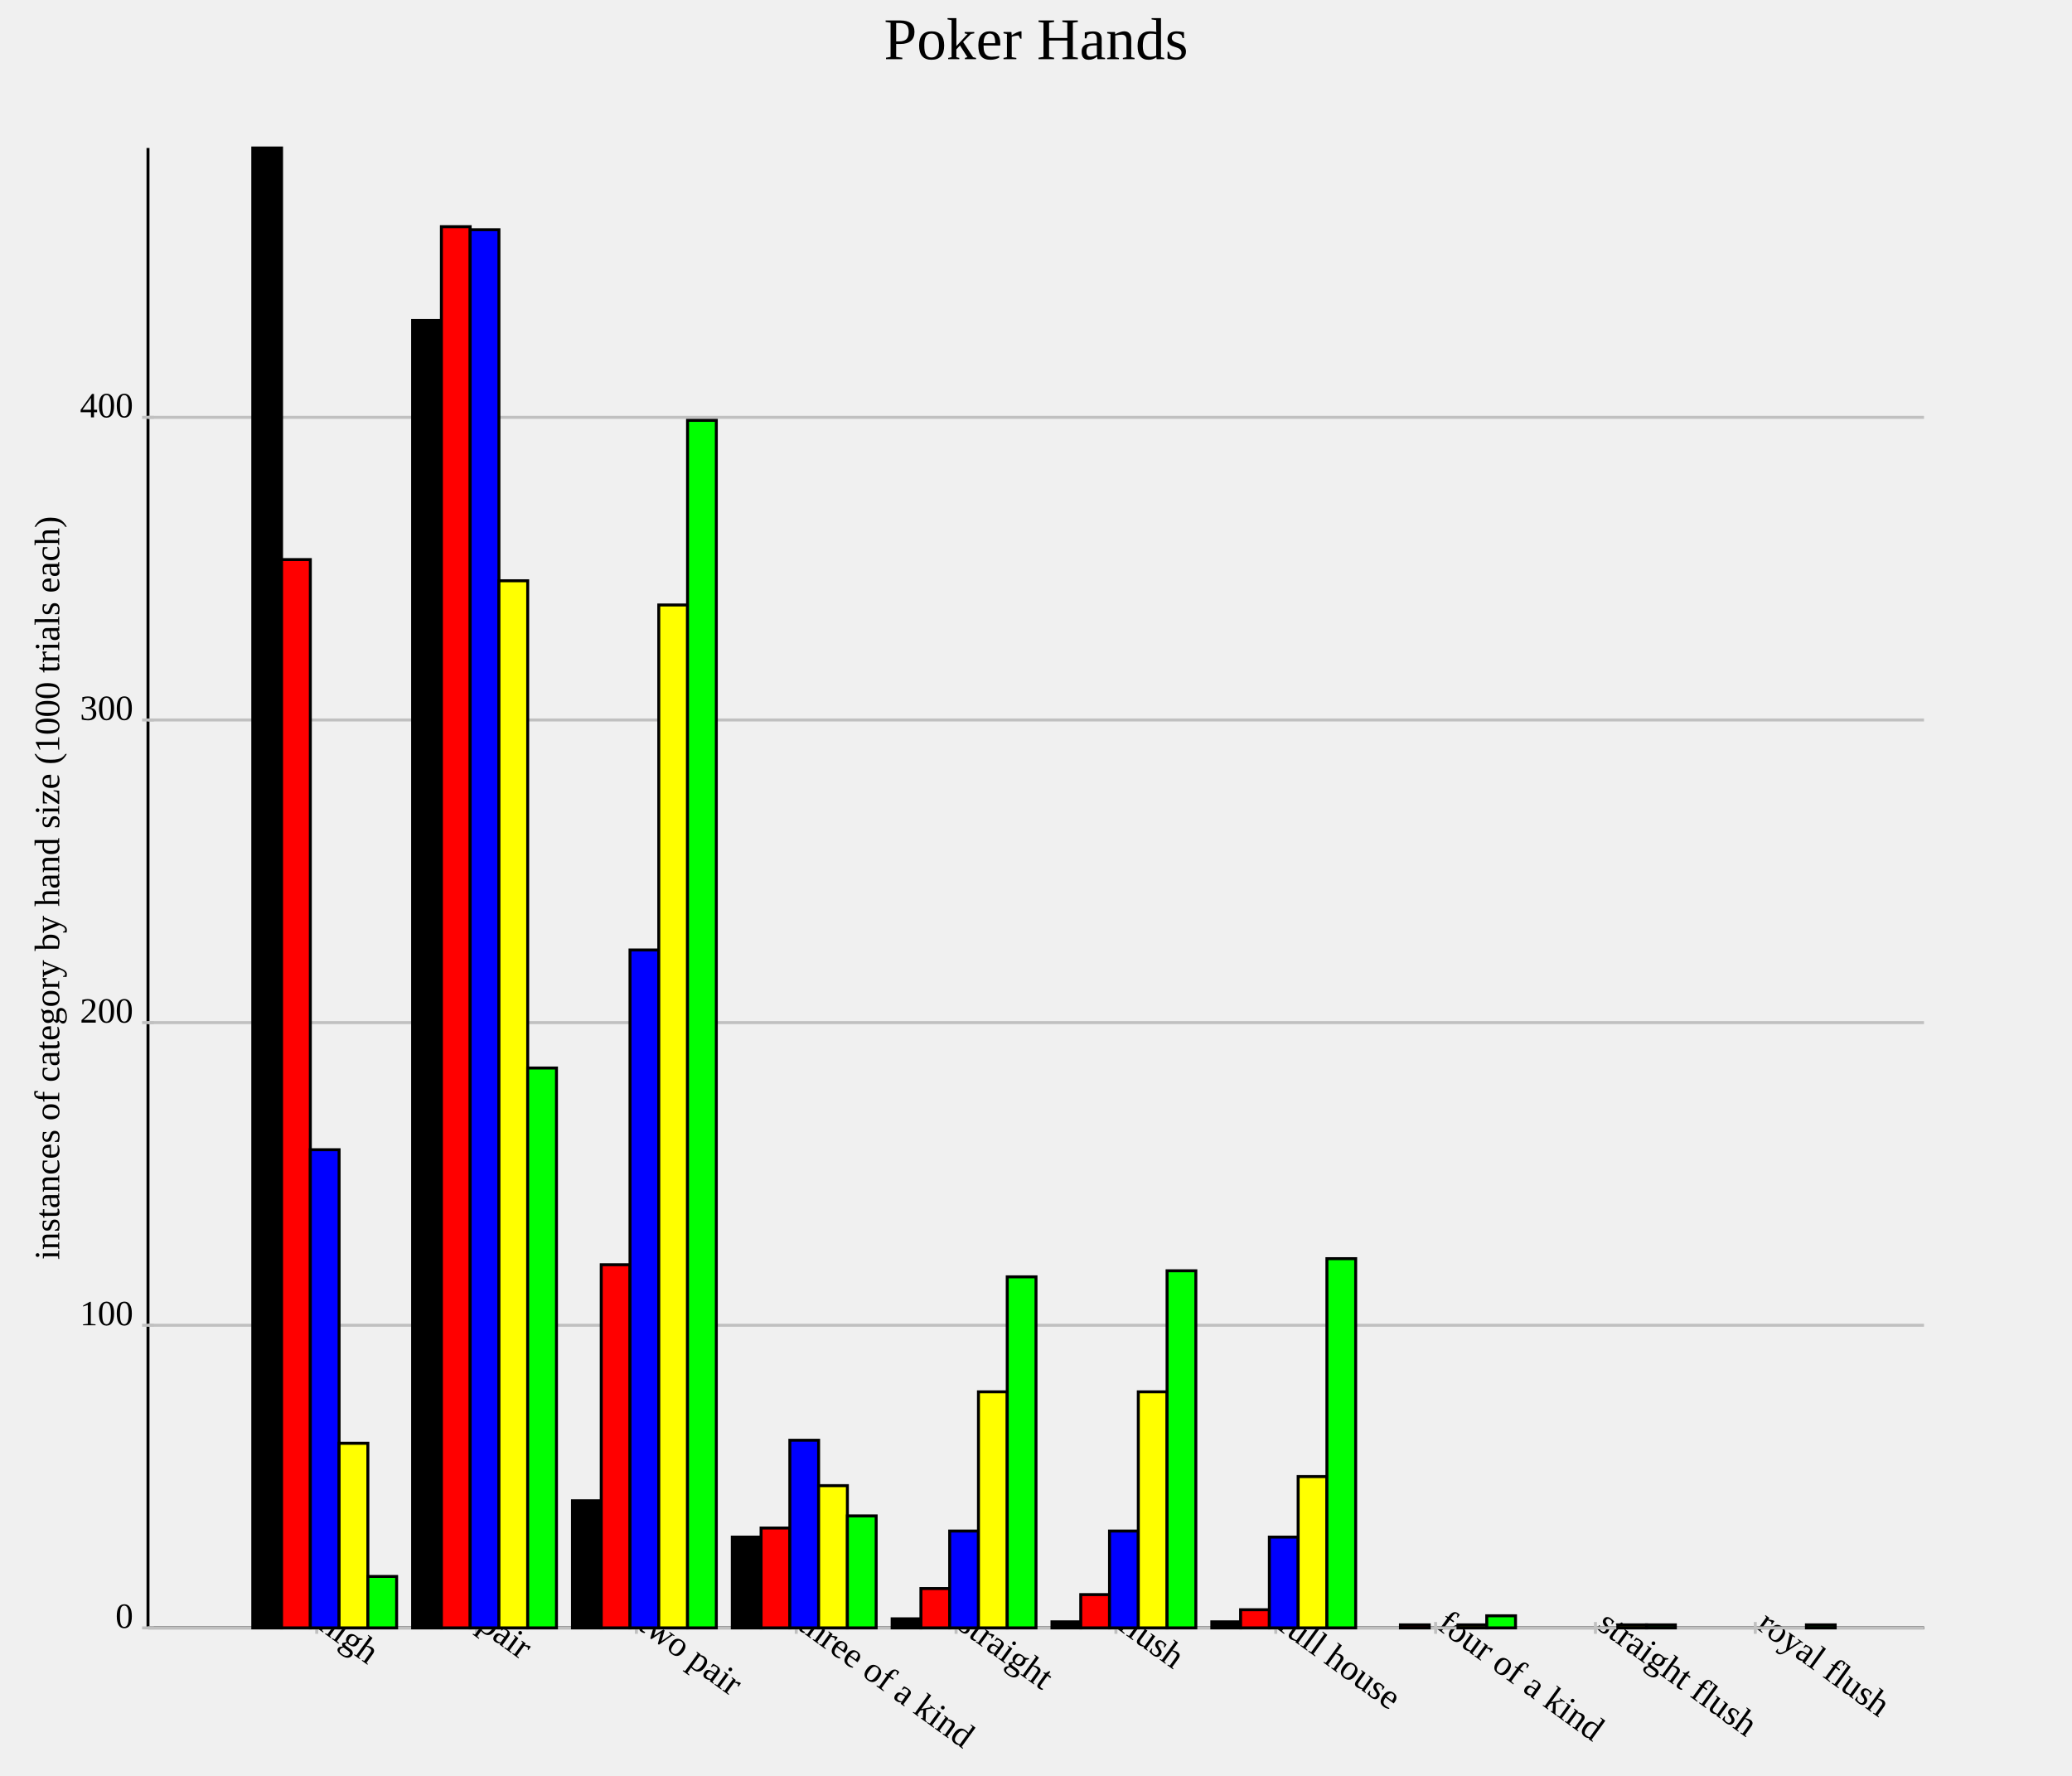
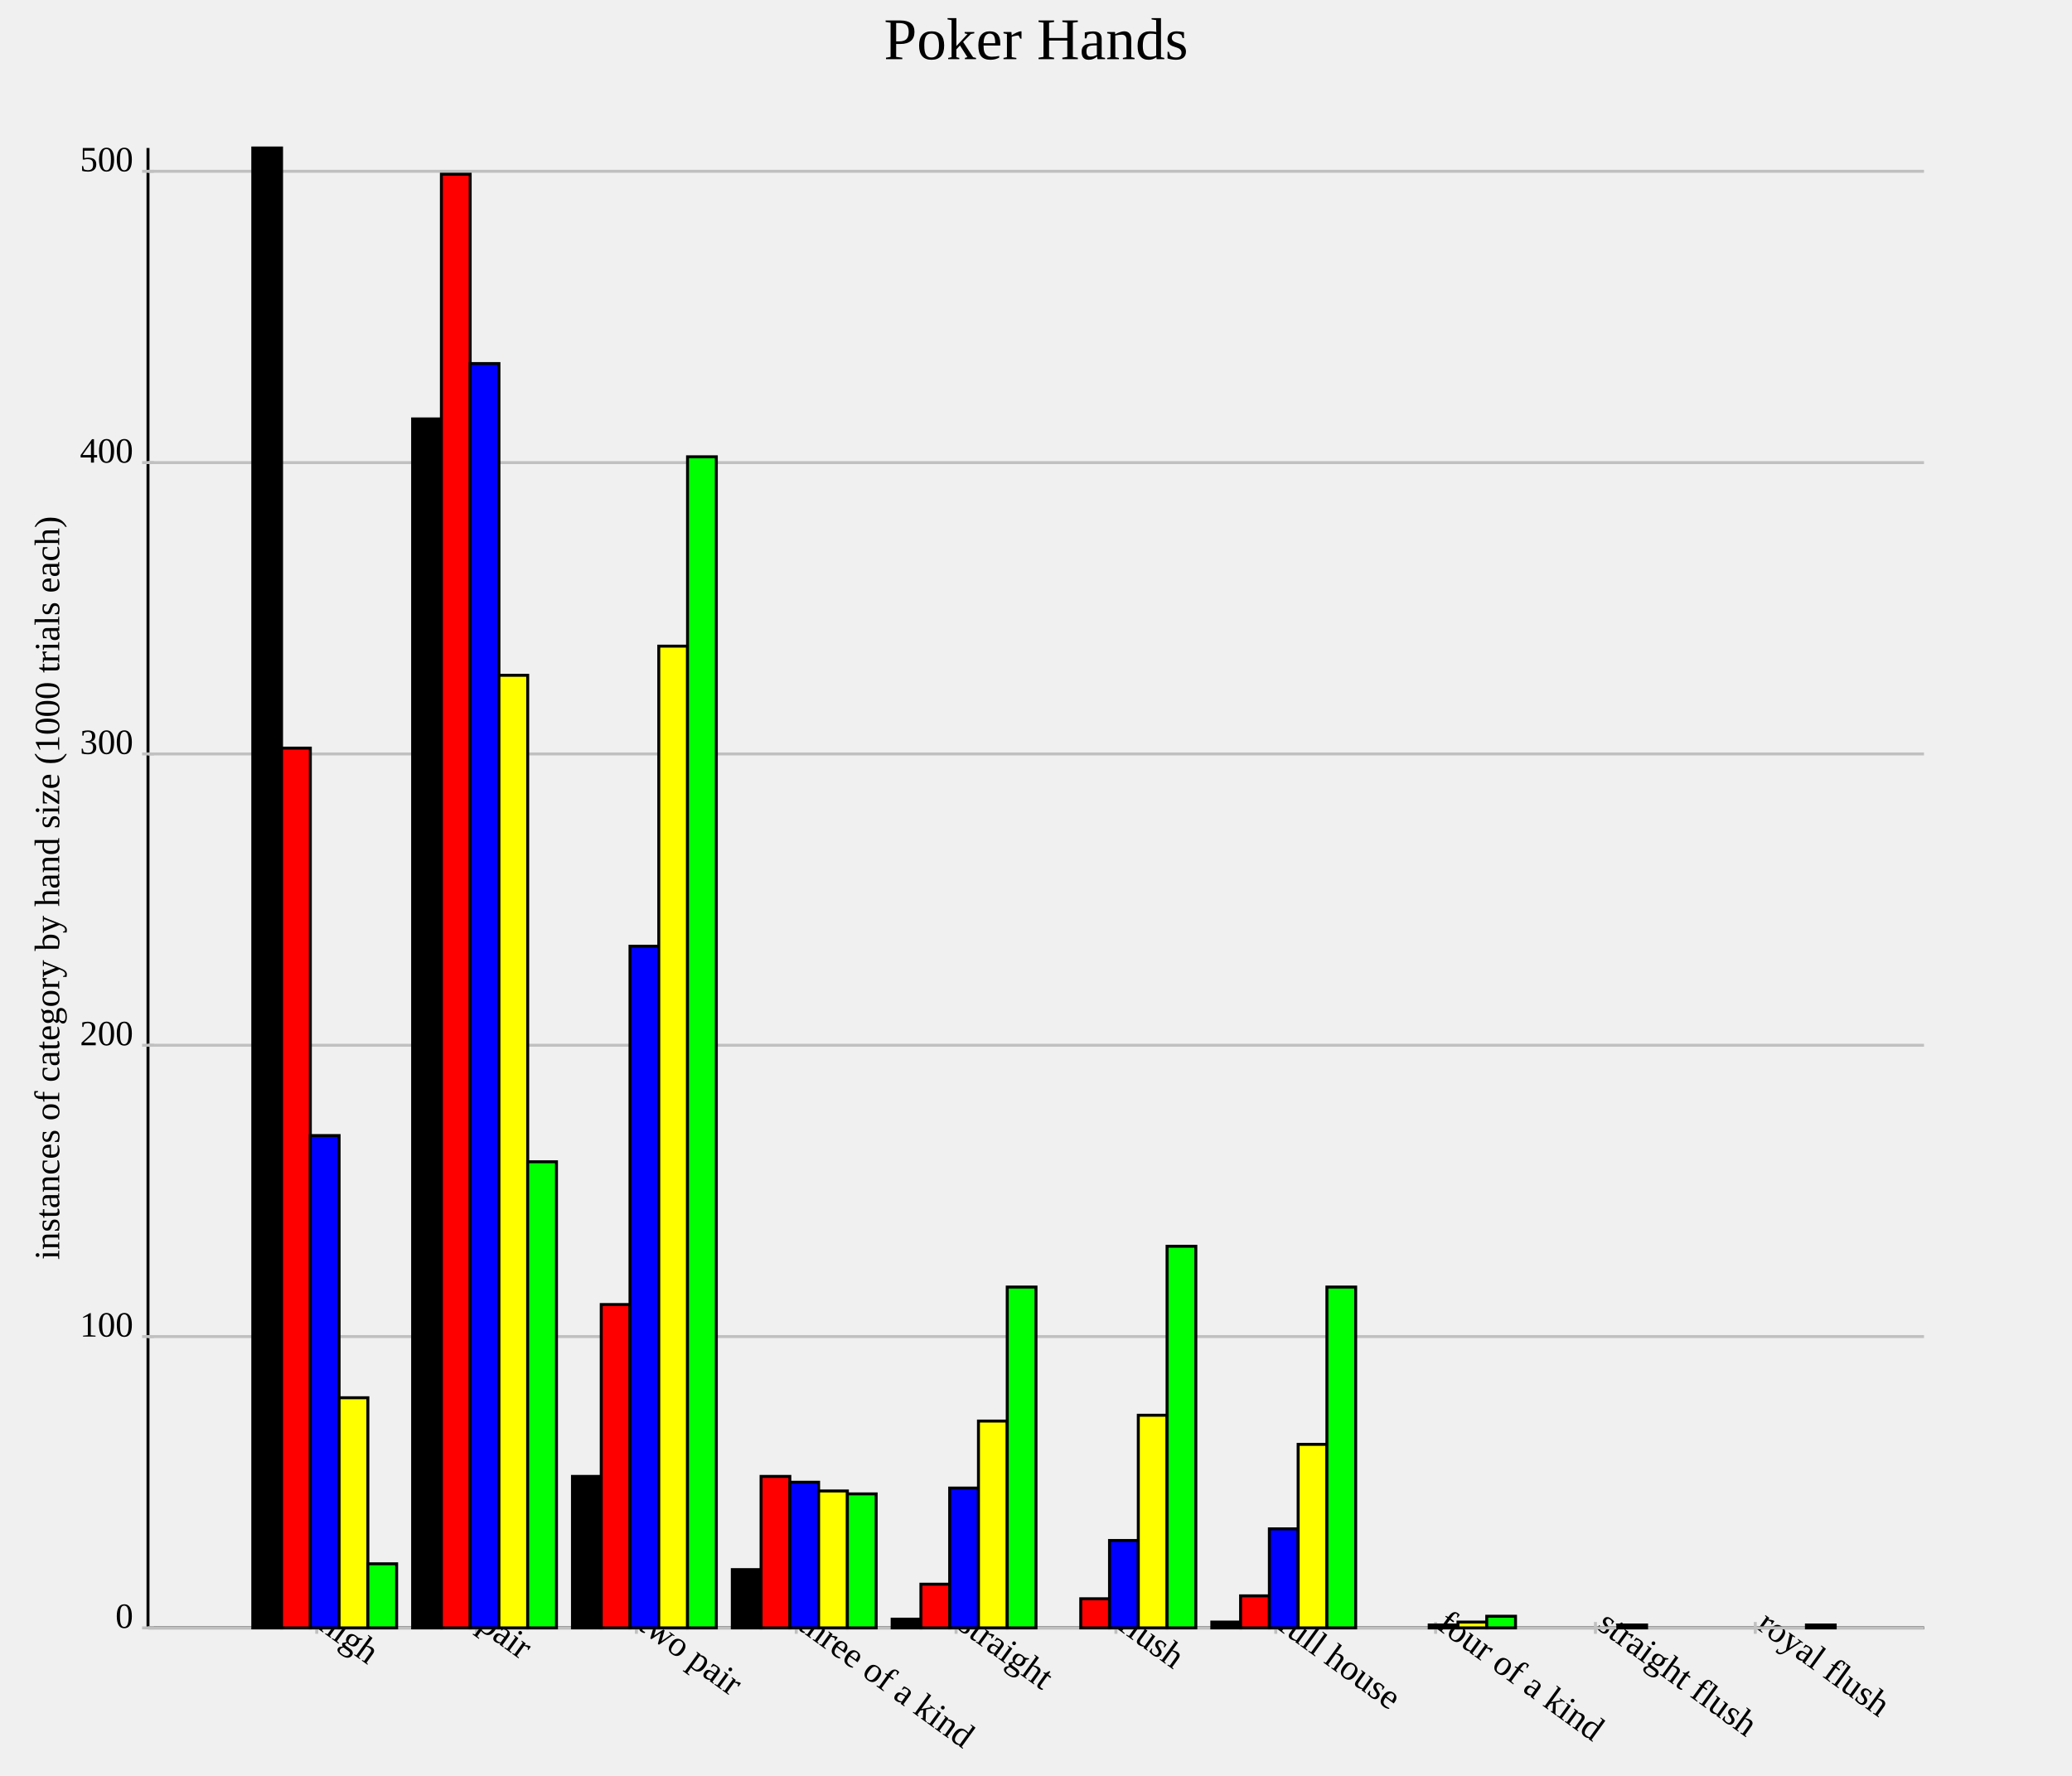
<svg xmlns="http://www.w3.org/2000/svg" version="1.1" width="700.0" height="600.0">
  <style>.caption {
  font-size: 14px;
  font-family: Georgia, serif;
}
</style>
  <line x1="50.0" y1="550.0" x2="650.0" y2="550.0" stroke="rgb(0,0,0)" stroke-width="1" />
  <line x1="50.0" y1="550.0" x2="50.0" y2="50.0" stroke="rgb(0,0,0)" stroke-width="1" />
  <line x1="107.0" y1="548.0" x2="107.0" y2="552.0" stroke="rgb(192,192,192)" stroke-width="1" />
  <text text-anchor="start" alignment-baseline="hanging" x="107.0" y="550.0" font-size="12.0" transform="rotate(36.0,107.0,550.0)">high</text>
  <line x1="161.0" y1="548.0" x2="161.0" y2="552.0" stroke="rgb(192,192,192)" stroke-width="1" />
  <text text-anchor="start" alignment-baseline="hanging" x="161.0" y="550.0" font-size="12.0" transform="rotate(36.0,161.0,550.0)">pair</text>
  <line x1="215" y1="548.0" x2="215" y2="552.0" stroke="rgb(192,192,192)" stroke-width="1" />
  <text text-anchor="start" alignment-baseline="hanging" x="215" y="550.0" font-size="12.0" transform="rotate(36.0,215,550.0)">two pair</text>
  <line x1="269.0" y1="548.0" x2="269.0" y2="552.0" stroke="rgb(192,192,192)" stroke-width="1" />
  <text text-anchor="start" alignment-baseline="hanging" x="269.0" y="550.0" font-size="12.0" transform="rotate(36.0,269.0,550.0)">three of a kind</text>
  <line x1="323.0" y1="548.0" x2="323.0" y2="552.0" stroke="rgb(192,192,192)" stroke-width="1" />
  <text text-anchor="start" alignment-baseline="hanging" x="323.0" y="550.0" font-size="12.0" transform="rotate(36.0,323.0,550.0)">straight</text>
  <line x1="377.0" y1="548.0" x2="377.0" y2="552.0" stroke="rgb(192,192,192)" stroke-width="1" />
  <text text-anchor="start" alignment-baseline="hanging" x="377.0" y="550.0" font-size="12.0" transform="rotate(36.0,377.0,550.0)">flush</text>
  <line x1="431.0" y1="548.0" x2="431.0" y2="552.0" stroke="rgb(192,192,192)" stroke-width="1" />
  <text text-anchor="start" alignment-baseline="hanging" x="431.0" y="550.0" font-size="12.0" transform="rotate(36.0,431.0,550.0)">full house</text>
  <line x1="485.0" y1="548.0" x2="485.0" y2="552.0" stroke="rgb(192,192,192)" stroke-width="1" />
  <text text-anchor="start" alignment-baseline="hanging" x="485.0" y="550.0" font-size="12.0" transform="rotate(36.0,485.0,550.0)">four of a kind</text>
  <line x1="539.0" y1="548.0" x2="539.0" y2="552.0" stroke="rgb(192,192,192)" stroke-width="1" />
  <text text-anchor="start" alignment-baseline="hanging" x="539.0" y="550.0" font-size="12.0" transform="rotate(36.0,539.0,550.0)">straight flush</text>
  <line x1="593.0" y1="548.0" x2="593.0" y2="552.0" stroke="rgb(192,192,192)" stroke-width="1" />
  <text text-anchor="start" alignment-baseline="hanging" x="593.0" y="550.0" font-size="12.0" transform="rotate(36.0,593.0,550.0)">royal flush</text>
  <line x1="50.0" y1="550.0" x2="650.0" y2="550.0" stroke="rgb(192,192,192)" stroke-width="1" />
  <text text-anchor="end" alignment-baseline="middle" x="45.0" y="550.0" font-size="12.0">0</text>
  <line x1="48.0" y1="550.0" x2="52.0" y2="550.0" stroke="rgb(192,192,192)" stroke-width="1" />
-   <line x1="50.0" y1="447.751" x2="650.0" y2="447.751" stroke="rgb(192,192,192)" stroke-width="1" />
-   <text text-anchor="end" alignment-baseline="middle" x="45.0" y="447.751" font-size="12.0">100</text>
-   <line x1="48.0" y1="447.751" x2="52.0" y2="447.751" stroke="rgb(192,192,192)" stroke-width="1" />
-   <line x1="50.0" y1="345.501" x2="650.0" y2="345.501" stroke="rgb(192,192,192)" stroke-width="1" />
-   <text text-anchor="end" alignment-baseline="middle" x="45.0" y="345.501" font-size="12.0">200</text>
-   <line x1="48.0" y1="345.501" x2="52.0" y2="345.501" stroke="rgb(192,192,192)" stroke-width="1" />
-   <line x1="50.0" y1="243.252" x2="650.0" y2="243.252" stroke="rgb(192,192,192)" stroke-width="1" />
-   <text text-anchor="end" alignment-baseline="middle" x="45.0" y="243.252" font-size="12.0">300</text>
-   <line x1="48.0" y1="243.252" x2="52.0" y2="243.252" stroke="rgb(192,192,192)" stroke-width="1" />
-   <line x1="50.0" y1="141.002" x2="650.0" y2="141.002" stroke="rgb(192,192,192)" stroke-width="1" />
-   <text text-anchor="end" alignment-baseline="middle" x="45.0" y="141.002" font-size="12.0">400</text>
-   <line x1="48.0" y1="141.002" x2="52.0" y2="141.002" stroke="rgb(192,192,192)" stroke-width="1" />
+   <line x1="50.0" y1="451.575" x2="650.0" y2="451.575" stroke="rgb(192,192,192)" stroke-width="1" />
+   <text text-anchor="end" alignment-baseline="middle" x="45.0" y="451.575" font-size="12.0">100</text>
+   <line x1="48.0" y1="451.575" x2="52.0" y2="451.575" stroke="rgb(192,192,192)" stroke-width="1" />
+   <line x1="50.0" y1="353.15" x2="650.0" y2="353.15" stroke="rgb(192,192,192)" stroke-width="1" />
+   <text text-anchor="end" alignment-baseline="middle" x="45.0" y="353.15" font-size="12.0">200</text>
+   <line x1="48.0" y1="353.15" x2="52.0" y2="353.15" stroke="rgb(192,192,192)" stroke-width="1" />
+   <line x1="50.0" y1="254.724" x2="650.0" y2="254.724" stroke="rgb(192,192,192)" stroke-width="1" />
+   <text text-anchor="end" alignment-baseline="middle" x="45.0" y="254.724" font-size="12.0">300</text>
+   <line x1="48.0" y1="254.724" x2="52.0" y2="254.724" stroke="rgb(192,192,192)" stroke-width="1" />
+   <line x1="50.0" y1="156.299" x2="650.0" y2="156.299" stroke="rgb(192,192,192)" stroke-width="1" />
+   <text text-anchor="end" alignment-baseline="middle" x="45.0" y="156.299" font-size="12.0">400</text>
+   <line x1="48.0" y1="156.299" x2="52.0" y2="156.299" stroke="rgb(192,192,192)" stroke-width="1" />
+   <line x1="50.0" y1="57.874" x2="650.0" y2="57.874" stroke="rgb(192,192,192)" stroke-width="1" />
+   <text text-anchor="end" alignment-baseline="middle" x="45.0" y="57.874" font-size="12.0">500</text>
+   <line x1="48.0" y1="57.874" x2="52.0" y2="57.874" stroke="rgb(192,192,192)" stroke-width="1" />
  <rect id="rect0" fill="rgb(0,0,0)" stroke="black" x="85.4" y="50.0" width="9.72" height="500.0" stroke-width="1" />
-   <rect id="rect1" fill="rgb(0,0,0)" stroke="black" x="139.4" y="108.282" width="9.72" height="441.718" stroke-width="1" />
-   <rect id="rect2" fill="rgb(0,0,0)" stroke="black" x="193.4" y="507.055" width="9.72" height="42.945" stroke-width="1" />
-   <rect id="rect3" fill="rgb(0,0,0)" stroke="black" x="247.4" y="519.325" width="9.72" height="30.675" stroke-width="1" />
-   <rect id="rect4" fill="rgb(0,0,0)" stroke="black" x="301.4" y="546.933" width="9.72" height="3.067" stroke-width="1" />
-   <rect id="rect5" fill="rgb(0,0,0)" stroke="black" x="355.4" y="547.955" width="9.72" height="2.045" stroke-width="1" />
-   <rect id="rect6" fill="rgb(0,0,0)" stroke="black" x="409.4" y="547.955" width="9.72" height="2.045" stroke-width="1" />
+   <rect id="rect1" fill="rgb(0,0,0)" stroke="black" x="139.4" y="141.535" width="9.72" height="408.465" stroke-width="1" />
+   <rect id="rect2" fill="rgb(0,0,0)" stroke="black" x="193.4" y="498.819" width="9.72" height="51.181" stroke-width="1" />
+   <rect id="rect3" fill="rgb(0,0,0)" stroke="black" x="247.4" y="530.315" width="9.72" height="19.685" stroke-width="1" />
+   <rect id="rect4" fill="rgb(0,0,0)" stroke="black" x="301.4" y="547.047" width="9.72" height="2.953" stroke-width="1" />
+   <rect id="rect5" fill="rgb(0,0,0)" stroke="black" x="355.4" y="550.0" width="9.72" height="0.0" stroke-width="1" />
+   <rect id="rect6" fill="rgb(0,0,0)" stroke="black" x="409.4" y="548.031" width="9.72" height="1.969" stroke-width="1" />
  <rect id="rect7" fill="rgb(0,0,0)" stroke="black" x="463.4" y="550.0" width="9.72" height="0.0" stroke-width="1" />
  <rect id="rect8" fill="rgb(0,0,0)" stroke="black" x="517.4" y="550.0" width="9.72" height="0.0" stroke-width="1" />
  <rect id="rect9" fill="rgb(0,0,0)" stroke="black" x="571.4" y="550.0" width="9.72" height="0.0" stroke-width="1" />
-   <rect id="rect10" fill="rgb(255,0,0)" stroke="black" x="95.12" y="189.059" width="9.72" height="360.941" stroke-width="1" />
-   <rect id="rect11" fill="rgb(255,0,0)" stroke="black" x="149.12" y="76.585" width="9.72" height="473.415" stroke-width="1" />
-   <rect id="rect12" fill="rgb(255,0,0)" stroke="black" x="203.12" y="427.301" width="9.72" height="122.699" stroke-width="1" />
-   <rect id="rect13" fill="rgb(255,0,0)" stroke="black" x="257.12" y="516.258" width="9.72" height="33.742" stroke-width="1" />
-   <rect id="rect14" fill="rgb(255,0,0)" stroke="black" x="311.12" y="536.708" width="9.72" height="13.292" stroke-width="1" />
-   <rect id="rect15" fill="rgb(255,0,0)" stroke="black" x="365.12" y="538.753" width="9.72" height="11.247" stroke-width="1" />
-   <rect id="rect16" fill="rgb(255,0,0)" stroke="black" x="419.12" y="543.865" width="9.72" height="6.135" stroke-width="1" />
-   <rect id="rect17" fill="rgb(255,0,0)" stroke="black" x="473.12" y="548.978" width="9.72" height="1.022" stroke-width="1" />
+   <rect id="rect10" fill="rgb(255,0,0)" stroke="black" x="95.12" y="252.756" width="9.72" height="297.244" stroke-width="1" />
+   <rect id="rect11" fill="rgb(255,0,0)" stroke="black" x="149.12" y="58.858" width="9.72" height="491.142" stroke-width="1" />
+   <rect id="rect12" fill="rgb(255,0,0)" stroke="black" x="203.12" y="440.748" width="9.72" height="109.252" stroke-width="1" />
+   <rect id="rect13" fill="rgb(255,0,0)" stroke="black" x="257.12" y="498.819" width="9.72" height="51.181" stroke-width="1" />
+   <rect id="rect14" fill="rgb(255,0,0)" stroke="black" x="311.12" y="535.236" width="9.72" height="14.764" stroke-width="1" />
+   <rect id="rect15" fill="rgb(255,0,0)" stroke="black" x="365.12" y="540.157" width="9.72" height="9.843" stroke-width="1" />
+   <rect id="rect16" fill="rgb(255,0,0)" stroke="black" x="419.12" y="539.173" width="9.72" height="10.827" stroke-width="1" />
+   <rect id="rect17" fill="rgb(255,0,0)" stroke="black" x="473.12" y="550.0" width="9.72" height="0.0" stroke-width="1" />
  <rect id="rect18" fill="rgb(255,0,0)" stroke="black" x="527.12" y="550.0" width="9.72" height="0.0" stroke-width="1" />
  <rect id="rect19" fill="rgb(255,0,0)" stroke="black" x="581.12" y="550.0" width="9.72" height="0.0" stroke-width="1" />
-   <rect id="rect20" fill="rgb(0,0,255)" stroke="black" x="104.84" y="388.446" width="9.72" height="161.554" stroke-width="1" />
-   <rect id="rect21" fill="rgb(0,0,255)" stroke="black" x="158.84" y="77.607" width="9.72" height="472.393" stroke-width="1" />
-   <rect id="rect22" fill="rgb(0,0,255)" stroke="black" x="212.84" y="320.961" width="9.72" height="229.039" stroke-width="1" />
-   <rect id="rect23" fill="rgb(0,0,255)" stroke="black" x="266.84" y="486.605" width="9.72" height="63.395" stroke-width="1" />
-   <rect id="rect24" fill="rgb(0,0,255)" stroke="black" x="320.84" y="517.28" width="9.72" height="32.72" stroke-width="1" />
-   <rect id="rect25" fill="rgb(0,0,255)" stroke="black" x="374.84" y="517.28" width="9.72" height="32.72" stroke-width="1" />
-   <rect id="rect26" fill="rgb(0,0,255)" stroke="black" x="428.84" y="519.325" width="9.72" height="30.675" stroke-width="1" />
-   <rect id="rect27" fill="rgb(0,0,255)" stroke="black" x="482.84" y="550.0" width="9.72" height="0.0" stroke-width="1" />
+   <rect id="rect20" fill="rgb(0,0,255)" stroke="black" x="104.84" y="383.661" width="9.72" height="166.339" stroke-width="1" />
+   <rect id="rect21" fill="rgb(0,0,255)" stroke="black" x="158.84" y="122.835" width="9.72" height="427.165" stroke-width="1" />
+   <rect id="rect22" fill="rgb(0,0,255)" stroke="black" x="212.84" y="319.685" width="9.72" height="230.315" stroke-width="1" />
+   <rect id="rect23" fill="rgb(0,0,255)" stroke="black" x="266.84" y="500.787" width="9.72" height="49.213" stroke-width="1" />
+   <rect id="rect24" fill="rgb(0,0,255)" stroke="black" x="320.84" y="502.756" width="9.72" height="47.244" stroke-width="1" />
+   <rect id="rect25" fill="rgb(0,0,255)" stroke="black" x="374.84" y="520.472" width="9.72" height="29.528" stroke-width="1" />
+   <rect id="rect26" fill="rgb(0,0,255)" stroke="black" x="428.84" y="516.535" width="9.72" height="33.465" stroke-width="1" />
+   <rect id="rect27" fill="rgb(0,0,255)" stroke="black" x="482.84" y="549.016" width="9.72" height="0.984" stroke-width="1" />
  <rect id="rect28" fill="rgb(0,0,255)" stroke="black" x="536.84" y="550.0" width="9.72" height="0.0" stroke-width="1" />
  <rect id="rect29" fill="rgb(0,0,255)" stroke="black" x="590.84" y="550.0" width="9.72" height="0.0" stroke-width="1" />
-   <rect id="rect30" fill="rgb(255,255,0)" stroke="black" x="114.56" y="487.628" width="9.72" height="62.372" stroke-width="1" />
-   <rect id="rect31" fill="rgb(255,255,0)" stroke="black" x="168.56" y="196.217" width="9.72" height="353.783" stroke-width="1" />
-   <rect id="rect32" fill="rgb(255,255,0)" stroke="black" x="222.56" y="204.397" width="9.72" height="345.603" stroke-width="1" />
-   <rect id="rect33" fill="rgb(255,255,0)" stroke="black" x="276.56" y="501.943" width="9.72" height="48.057" stroke-width="1" />
-   <rect id="rect34" fill="rgb(255,255,0)" stroke="black" x="330.56" y="470.245" width="9.72" height="79.755" stroke-width="1" />
-   <rect id="rect35" fill="rgb(255,255,0)" stroke="black" x="384.56" y="470.245" width="9.72" height="79.755" stroke-width="1" />
-   <rect id="rect36" fill="rgb(255,255,0)" stroke="black" x="438.56" y="498.875" width="9.72" height="51.125" stroke-width="1" />
-   <rect id="rect37" fill="rgb(255,255,0)" stroke="black" x="492.56" y="548.978" width="9.72" height="1.022" stroke-width="1" />
-   <rect id="rect38" fill="rgb(255,255,0)" stroke="black" x="546.56" y="548.978" width="9.72" height="1.022" stroke-width="1" />
+   <rect id="rect30" fill="rgb(255,255,0)" stroke="black" x="114.56" y="472.244" width="9.72" height="77.756" stroke-width="1" />
+   <rect id="rect31" fill="rgb(255,255,0)" stroke="black" x="168.56" y="228.15" width="9.72" height="321.85" stroke-width="1" />
+   <rect id="rect32" fill="rgb(255,255,0)" stroke="black" x="222.56" y="218.307" width="9.72" height="331.693" stroke-width="1" />
+   <rect id="rect33" fill="rgb(255,255,0)" stroke="black" x="276.56" y="503.74" width="9.72" height="46.26" stroke-width="1" />
+   <rect id="rect34" fill="rgb(255,255,0)" stroke="black" x="330.56" y="480.118" width="9.72" height="69.882" stroke-width="1" />
+   <rect id="rect35" fill="rgb(255,255,0)" stroke="black" x="384.56" y="478.15" width="9.72" height="71.85" stroke-width="1" />
+   <rect id="rect36" fill="rgb(255,255,0)" stroke="black" x="438.56" y="487.992" width="9.72" height="62.008" stroke-width="1" />
+   <rect id="rect37" fill="rgb(255,255,0)" stroke="black" x="492.56" y="548.031" width="9.72" height="1.969" stroke-width="1" />
+   <rect id="rect38" fill="rgb(255,255,0)" stroke="black" x="546.56" y="549.016" width="9.72" height="0.984" stroke-width="1" />
  <rect id="rect39" fill="rgb(255,255,0)" stroke="black" x="600.56" y="550.0" width="9.72" height="0.0" stroke-width="1" />
-   <rect id="rect40" fill="rgb(0,255,0)" stroke="black" x="124.28" y="532.618" width="9.72" height="17.382" stroke-width="1" />
-   <rect id="rect41" fill="rgb(0,255,0)" stroke="black" x="178.28" y="360.838" width="9.72" height="189.162" stroke-width="1" />
-   <rect id="rect42" fill="rgb(0,255,0)" stroke="black" x="232.28" y="142.025" width="9.72" height="407.975" stroke-width="1" />
-   <rect id="rect43" fill="rgb(0,255,0)" stroke="black" x="286.28" y="512.168" width="9.72" height="37.832" stroke-width="1" />
-   <rect id="rect44" fill="rgb(0,255,0)" stroke="black" x="340.28" y="431.391" width="9.72" height="118.609" stroke-width="1" />
-   <rect id="rect45" fill="rgb(0,255,0)" stroke="black" x="394.28" y="429.346" width="9.72" height="120.654" stroke-width="1" />
-   <rect id="rect46" fill="rgb(0,255,0)" stroke="black" x="448.28" y="425.256" width="9.72" height="124.744" stroke-width="1" />
-   <rect id="rect47" fill="rgb(0,255,0)" stroke="black" x="502.28" y="545.91" width="9.72" height="4.09" stroke-width="1" />
-   <rect id="rect48" fill="rgb(0,255,0)" stroke="black" x="556.28" y="548.978" width="9.72" height="1.022" stroke-width="1" />
-   <rect id="rect49" fill="rgb(0,255,0)" stroke="black" x="610.28" y="548.978" width="9.72" height="1.022" stroke-width="1" />
+   <rect id="rect40" fill="rgb(0,255,0)" stroke="black" x="124.28" y="528.346" width="9.72" height="21.654" stroke-width="1" />
+   <rect id="rect41" fill="rgb(0,255,0)" stroke="black" x="178.28" y="392.52" width="9.72" height="157.48" stroke-width="1" />
+   <rect id="rect42" fill="rgb(0,255,0)" stroke="black" x="232.28" y="154.331" width="9.72" height="395.669" stroke-width="1" />
+   <rect id="rect43" fill="rgb(0,255,0)" stroke="black" x="286.28" y="504.724" width="9.72" height="45.276" stroke-width="1" />
+   <rect id="rect44" fill="rgb(0,255,0)" stroke="black" x="340.28" y="434.843" width="9.72" height="115.157" stroke-width="1" />
+   <rect id="rect45" fill="rgb(0,255,0)" stroke="black" x="394.28" y="421.063" width="9.72" height="128.937" stroke-width="1" />
+   <rect id="rect46" fill="rgb(0,255,0)" stroke="black" x="448.28" y="434.843" width="9.72" height="115.157" stroke-width="1" />
+   <rect id="rect47" fill="rgb(0,255,0)" stroke="black" x="502.28" y="546.063" width="9.72" height="3.937" stroke-width="1" />
+   <rect id="rect48" fill="rgb(0,255,0)" stroke="black" x="556.28" y="550.0" width="9.72" height="0.0" stroke-width="1" />
+   <rect id="rect49" fill="rgb(0,255,0)" stroke="black" x="610.28" y="549.016" width="9.72" height="0.984" stroke-width="1" />
  <g>
    <rect id="tooltipbg0" x="0" y="0" width="0" height="0" visibility="hidden" fill="white" />
    <text class="pointLabel" id="tooltiptext0" text-anchor="middle" alignment-baseline="middle" x="90.26" y="300.0" fill="black" visibility="hidden">high from 5</text>
  </g>
  <g>
    <rect id="tooltipbg1" x="0" y="0" width="0" height="0" visibility="hidden" fill="white" />
-     <text class="pointLabel" id="tooltiptext1" text-anchor="middle" alignment-baseline="middle" x="144.26" y="329.141" fill="black" visibility="hidden">pair from 5</text>
+     <text class="pointLabel" id="tooltiptext1" text-anchor="middle" alignment-baseline="middle" x="144.26" y="345.768" fill="black" visibility="hidden">pair from 5</text>
  </g>
  <g>
    <rect id="tooltipbg2" x="0" y="0" width="0" height="0" visibility="hidden" fill="white" />
-     <text class="pointLabel" id="tooltiptext2" text-anchor="middle" alignment-baseline="middle" x="198.26" y="528.528" fill="black" visibility="hidden">two pair from 5</text>
+     <text class="pointLabel" id="tooltiptext2" text-anchor="middle" alignment-baseline="middle" x="198.26" y="524.409" fill="black" visibility="hidden">two pair from 5</text>
  </g>
  <g>
    <rect id="tooltipbg3" x="0" y="0" width="0" height="0" visibility="hidden" fill="white" />
-     <text class="pointLabel" id="tooltiptext3" text-anchor="middle" alignment-baseline="middle" x="252.26" y="534.663" fill="black" visibility="hidden">three of a kind from 5</text>
+     <text class="pointLabel" id="tooltiptext3" text-anchor="middle" alignment-baseline="middle" x="252.26" y="540.157" fill="black" visibility="hidden">three of a kind from 5</text>
  </g>
  <g>
    <rect id="tooltipbg4" x="0" y="0" width="0" height="0" visibility="hidden" fill="white" />
-     <text class="pointLabel" id="tooltiptext4" text-anchor="middle" alignment-baseline="middle" x="306.26" y="548.466" fill="black" visibility="hidden">straight from 5</text>
+     <text class="pointLabel" id="tooltiptext4" text-anchor="middle" alignment-baseline="middle" x="306.26" y="548.524" fill="black" visibility="hidden">straight from 5</text>
  </g>
  <g>
    <rect id="tooltipbg5" x="0" y="0" width="0" height="0" visibility="hidden" fill="white" />
-     <text class="pointLabel" id="tooltiptext5" text-anchor="middle" alignment-baseline="middle" x="360.26" y="548.978" fill="black" visibility="hidden">flush from 5</text>
+     <text class="pointLabel" id="tooltiptext5" text-anchor="middle" alignment-baseline="middle" x="360.26" y="550.0" fill="black" visibility="hidden">flush from 5</text>
  </g>
  <g>
    <rect id="tooltipbg6" x="0" y="0" width="0" height="0" visibility="hidden" fill="white" />
-     <text class="pointLabel" id="tooltiptext6" text-anchor="middle" alignment-baseline="middle" x="414.26" y="548.978" fill="black" visibility="hidden">full house from 5</text>
+     <text class="pointLabel" id="tooltiptext6" text-anchor="middle" alignment-baseline="middle" x="414.26" y="549.016" fill="black" visibility="hidden">full house from 5</text>
  </g>
  <g>
    <rect id="tooltipbg7" x="0" y="0" width="0" height="0" visibility="hidden" fill="white" />
    <text class="pointLabel" id="tooltiptext7" text-anchor="middle" alignment-baseline="middle" x="468.26" y="550.0" fill="black" visibility="hidden">four of a kind from 5</text>
  </g>
  <g>
    <rect id="tooltipbg8" x="0" y="0" width="0" height="0" visibility="hidden" fill="white" />
    <text class="pointLabel" id="tooltiptext8" text-anchor="middle" alignment-baseline="middle" x="522.26" y="550.0" fill="black" visibility="hidden">straight flush from 5</text>
  </g>
  <g>
    <rect id="tooltipbg9" x="0" y="0" width="0" height="0" visibility="hidden" fill="white" />
    <text class="pointLabel" id="tooltiptext9" text-anchor="middle" alignment-baseline="middle" x="576.26" y="550.0" fill="black" visibility="hidden">royal flush from 5</text>
  </g>
  <g>
    <rect id="tooltipbg10" x="0" y="0" width="0" height="0" visibility="hidden" fill="white" />
-     <text class="pointLabel" id="tooltiptext10" text-anchor="middle" alignment-baseline="middle" x="99.98" y="369.53" fill="black" visibility="hidden">high from 6</text>
+     <text class="pointLabel" id="tooltiptext10" text-anchor="middle" alignment-baseline="middle" x="99.98" y="401.378" fill="black" visibility="hidden">high from 6</text>
  </g>
  <g>
    <rect id="tooltipbg11" x="0" y="0" width="0" height="0" visibility="hidden" fill="white" />
-     <text class="pointLabel" id="tooltiptext11" text-anchor="middle" alignment-baseline="middle" x="153.98" y="313.292" fill="black" visibility="hidden">pair from 6</text>
+     <text class="pointLabel" id="tooltiptext11" text-anchor="middle" alignment-baseline="middle" x="153.98" y="304.429" fill="black" visibility="hidden">pair from 6</text>
  </g>
  <g>
    <rect id="tooltipbg12" x="0" y="0" width="0" height="0" visibility="hidden" fill="white" />
-     <text class="pointLabel" id="tooltiptext12" text-anchor="middle" alignment-baseline="middle" x="207.98" y="488.65" fill="black" visibility="hidden">two pair from 6</text>
+     <text class="pointLabel" id="tooltiptext12" text-anchor="middle" alignment-baseline="middle" x="207.98" y="495.374" fill="black" visibility="hidden">two pair from 6</text>
  </g>
  <g>
    <rect id="tooltipbg13" x="0" y="0" width="0" height="0" visibility="hidden" fill="white" />
-     <text class="pointLabel" id="tooltiptext13" text-anchor="middle" alignment-baseline="middle" x="261.98" y="533.129" fill="black" visibility="hidden">three of a kind from 6</text>
+     <text class="pointLabel" id="tooltiptext13" text-anchor="middle" alignment-baseline="middle" x="261.98" y="524.409" fill="black" visibility="hidden">three of a kind from 6</text>
  </g>
  <g>
    <rect id="tooltipbg14" x="0" y="0" width="0" height="0" visibility="hidden" fill="white" />
-     <text class="pointLabel" id="tooltiptext14" text-anchor="middle" alignment-baseline="middle" x="315.98" y="543.354" fill="black" visibility="hidden">straight from 6</text>
+     <text class="pointLabel" id="tooltiptext14" text-anchor="middle" alignment-baseline="middle" x="315.98" y="542.618" fill="black" visibility="hidden">straight from 6</text>
  </g>
  <g>
    <rect id="tooltipbg15" x="0" y="0" width="0" height="0" visibility="hidden" fill="white" />
-     <text class="pointLabel" id="tooltiptext15" text-anchor="middle" alignment-baseline="middle" x="369.98" y="544.376" fill="black" visibility="hidden">flush from 6</text>
+     <text class="pointLabel" id="tooltiptext15" text-anchor="middle" alignment-baseline="middle" x="369.98" y="545.079" fill="black" visibility="hidden">flush from 6</text>
  </g>
  <g>
    <rect id="tooltipbg16" x="0" y="0" width="0" height="0" visibility="hidden" fill="white" />
-     <text class="pointLabel" id="tooltiptext16" text-anchor="middle" alignment-baseline="middle" x="423.98" y="546.933" fill="black" visibility="hidden">full house from 6</text>
+     <text class="pointLabel" id="tooltiptext16" text-anchor="middle" alignment-baseline="middle" x="423.98" y="544.587" fill="black" visibility="hidden">full house from 6</text>
  </g>
  <g>
    <rect id="tooltipbg17" x="0" y="0" width="0" height="0" visibility="hidden" fill="white" />
-     <text class="pointLabel" id="tooltiptext17" text-anchor="middle" alignment-baseline="middle" x="477.98" y="549.489" fill="black" visibility="hidden">four of a kind from 6</text>
+     <text class="pointLabel" id="tooltiptext17" text-anchor="middle" alignment-baseline="middle" x="477.98" y="550.0" fill="black" visibility="hidden">four of a kind from 6</text>
  </g>
  <g>
    <rect id="tooltipbg18" x="0" y="0" width="0" height="0" visibility="hidden" fill="white" />
    <text class="pointLabel" id="tooltiptext18" text-anchor="middle" alignment-baseline="middle" x="531.98" y="550.0" fill="black" visibility="hidden">straight flush from 6</text>
  </g>
  <g>
    <rect id="tooltipbg19" x="0" y="0" width="0" height="0" visibility="hidden" fill="white" />
    <text class="pointLabel" id="tooltiptext19" text-anchor="middle" alignment-baseline="middle" x="585.98" y="550.0" fill="black" visibility="hidden">royal flush from 6</text>
  </g>
  <g>
    <rect id="tooltipbg20" x="0" y="0" width="0" height="0" visibility="hidden" fill="white" />
-     <text class="pointLabel" id="tooltiptext20" text-anchor="middle" alignment-baseline="middle" x="109.7" y="469.223" fill="black" visibility="hidden">high from 7</text>
+     <text class="pointLabel" id="tooltiptext20" text-anchor="middle" alignment-baseline="middle" x="109.7" y="466.831" fill="black" visibility="hidden">high from 7</text>
  </g>
  <g>
    <rect id="tooltipbg21" x="0" y="0" width="0" height="0" visibility="hidden" fill="white" />
-     <text class="pointLabel" id="tooltiptext21" text-anchor="middle" alignment-baseline="middle" x="163.7" y="313.804" fill="black" visibility="hidden">pair from 7</text>
+     <text class="pointLabel" id="tooltiptext21" text-anchor="middle" alignment-baseline="middle" x="163.7" y="336.417" fill="black" visibility="hidden">pair from 7</text>
  </g>
  <g>
    <rect id="tooltipbg22" x="0" y="0" width="0" height="0" visibility="hidden" fill="white" />
-     <text class="pointLabel" id="tooltiptext22" text-anchor="middle" alignment-baseline="middle" x="217.7" y="435.481" fill="black" visibility="hidden">two pair from 7</text>
+     <text class="pointLabel" id="tooltiptext22" text-anchor="middle" alignment-baseline="middle" x="217.7" y="434.843" fill="black" visibility="hidden">two pair from 7</text>
  </g>
  <g>
    <rect id="tooltipbg23" x="0" y="0" width="0" height="0" visibility="hidden" fill="white" />
-     <text class="pointLabel" id="tooltiptext23" text-anchor="middle" alignment-baseline="middle" x="271.7" y="518.303" fill="black" visibility="hidden">three of a kind from 7</text>
+     <text class="pointLabel" id="tooltiptext23" text-anchor="middle" alignment-baseline="middle" x="271.7" y="525.394" fill="black" visibility="hidden">three of a kind from 7</text>
  </g>
  <g>
    <rect id="tooltipbg24" x="0" y="0" width="0" height="0" visibility="hidden" fill="white" />
-     <text class="pointLabel" id="tooltiptext24" text-anchor="middle" alignment-baseline="middle" x="325.7" y="533.64" fill="black" visibility="hidden">straight from 7</text>
+     <text class="pointLabel" id="tooltiptext24" text-anchor="middle" alignment-baseline="middle" x="325.7" y="526.378" fill="black" visibility="hidden">straight from 7</text>
  </g>
  <g>
    <rect id="tooltipbg25" x="0" y="0" width="0" height="0" visibility="hidden" fill="white" />
-     <text class="pointLabel" id="tooltiptext25" text-anchor="middle" alignment-baseline="middle" x="379.7" y="533.64" fill="black" visibility="hidden">flush from 7</text>
+     <text class="pointLabel" id="tooltiptext25" text-anchor="middle" alignment-baseline="middle" x="379.7" y="535.236" fill="black" visibility="hidden">flush from 7</text>
  </g>
  <g>
    <rect id="tooltipbg26" x="0" y="0" width="0" height="0" visibility="hidden" fill="white" />
-     <text class="pointLabel" id="tooltiptext26" text-anchor="middle" alignment-baseline="middle" x="433.7" y="534.663" fill="black" visibility="hidden">full house from 7</text>
+     <text class="pointLabel" id="tooltiptext26" text-anchor="middle" alignment-baseline="middle" x="433.7" y="533.268" fill="black" visibility="hidden">full house from 7</text>
  </g>
  <g>
    <rect id="tooltipbg27" x="0" y="0" width="0" height="0" visibility="hidden" fill="white" />
-     <text class="pointLabel" id="tooltiptext27" text-anchor="middle" alignment-baseline="middle" x="487.7" y="550.0" fill="black" visibility="hidden">four of a kind from 7</text>
+     <text class="pointLabel" id="tooltiptext27" text-anchor="middle" alignment-baseline="middle" x="487.7" y="549.508" fill="black" visibility="hidden">four of a kind from 7</text>
  </g>
  <g>
    <rect id="tooltipbg28" x="0" y="0" width="0" height="0" visibility="hidden" fill="white" />
    <text class="pointLabel" id="tooltiptext28" text-anchor="middle" alignment-baseline="middle" x="541.7" y="550.0" fill="black" visibility="hidden">straight flush from 7</text>
  </g>
  <g>
    <rect id="tooltipbg29" x="0" y="0" width="0" height="0" visibility="hidden" fill="white" />
    <text class="pointLabel" id="tooltiptext29" text-anchor="middle" alignment-baseline="middle" x="595.7" y="550.0" fill="black" visibility="hidden">royal flush from 7</text>
  </g>
  <g>
    <rect id="tooltipbg30" x="0" y="0" width="0" height="0" visibility="hidden" fill="white" />
-     <text class="pointLabel" id="tooltiptext30" text-anchor="middle" alignment-baseline="middle" x="119.42" y="518.814" fill="black" visibility="hidden">high from 8</text>
+     <text class="pointLabel" id="tooltiptext30" text-anchor="middle" alignment-baseline="middle" x="119.42" y="511.122" fill="black" visibility="hidden">high from 8</text>
  </g>
  <g>
    <rect id="tooltipbg31" x="0" y="0" width="0" height="0" visibility="hidden" fill="white" />
-     <text class="pointLabel" id="tooltiptext31" text-anchor="middle" alignment-baseline="middle" x="173.42" y="373.108" fill="black" visibility="hidden">pair from 8</text>
+     <text class="pointLabel" id="tooltiptext31" text-anchor="middle" alignment-baseline="middle" x="173.42" y="389.075" fill="black" visibility="hidden">pair from 8</text>
  </g>
  <g>
    <rect id="tooltipbg32" x="0" y="0" width="0" height="0" visibility="hidden" fill="white" />
-     <text class="pointLabel" id="tooltiptext32" text-anchor="middle" alignment-baseline="middle" x="227.42" y="377.198" fill="black" visibility="hidden">two pair from 8</text>
+     <text class="pointLabel" id="tooltiptext32" text-anchor="middle" alignment-baseline="middle" x="227.42" y="384.154" fill="black" visibility="hidden">two pair from 8</text>
  </g>
  <g>
    <rect id="tooltipbg33" x="0" y="0" width="0" height="0" visibility="hidden" fill="white" />
-     <text class="pointLabel" id="tooltiptext33" text-anchor="middle" alignment-baseline="middle" x="281.42" y="525.971" fill="black" visibility="hidden">three of a kind from 8</text>
+     <text class="pointLabel" id="tooltiptext33" text-anchor="middle" alignment-baseline="middle" x="281.42" y="526.87" fill="black" visibility="hidden">three of a kind from 8</text>
  </g>
  <g>
    <rect id="tooltipbg34" x="0" y="0" width="0" height="0" visibility="hidden" fill="white" />
-     <text class="pointLabel" id="tooltiptext34" text-anchor="middle" alignment-baseline="middle" x="335.42" y="510.123" fill="black" visibility="hidden">straight from 8</text>
+     <text class="pointLabel" id="tooltiptext34" text-anchor="middle" alignment-baseline="middle" x="335.42" y="515.059" fill="black" visibility="hidden">straight from 8</text>
  </g>
  <g>
    <rect id="tooltipbg35" x="0" y="0" width="0" height="0" visibility="hidden" fill="white" />
-     <text class="pointLabel" id="tooltiptext35" text-anchor="middle" alignment-baseline="middle" x="389.42" y="510.123" fill="black" visibility="hidden">flush from 8</text>
+     <text class="pointLabel" id="tooltiptext35" text-anchor="middle" alignment-baseline="middle" x="389.42" y="514.075" fill="black" visibility="hidden">flush from 8</text>
  </g>
  <g>
    <rect id="tooltipbg36" x="0" y="0" width="0" height="0" visibility="hidden" fill="white" />
-     <text class="pointLabel" id="tooltiptext36" text-anchor="middle" alignment-baseline="middle" x="443.42" y="524.438" fill="black" visibility="hidden">full house from 8</text>
+     <text class="pointLabel" id="tooltiptext36" text-anchor="middle" alignment-baseline="middle" x="443.42" y="518.996" fill="black" visibility="hidden">full house from 8</text>
  </g>
  <g>
    <rect id="tooltipbg37" x="0" y="0" width="0" height="0" visibility="hidden" fill="white" />
-     <text class="pointLabel" id="tooltiptext37" text-anchor="middle" alignment-baseline="middle" x="497.42" y="549.489" fill="black" visibility="hidden">four of a kind from 8</text>
+     <text class="pointLabel" id="tooltiptext37" text-anchor="middle" alignment-baseline="middle" x="497.42" y="549.016" fill="black" visibility="hidden">four of a kind from 8</text>
  </g>
  <g>
    <rect id="tooltipbg38" x="0" y="0" width="0" height="0" visibility="hidden" fill="white" />
-     <text class="pointLabel" id="tooltiptext38" text-anchor="middle" alignment-baseline="middle" x="551.42" y="549.489" fill="black" visibility="hidden">straight flush from 8</text>
+     <text class="pointLabel" id="tooltiptext38" text-anchor="middle" alignment-baseline="middle" x="551.42" y="549.508" fill="black" visibility="hidden">straight flush from 8</text>
  </g>
  <g>
    <rect id="tooltipbg39" x="0" y="0" width="0" height="0" visibility="hidden" fill="white" />
    <text class="pointLabel" id="tooltiptext39" text-anchor="middle" alignment-baseline="middle" x="605.42" y="550.0" fill="black" visibility="hidden">royal flush from 8</text>
  </g>
  <g>
    <rect id="tooltipbg40" x="0" y="0" width="0" height="0" visibility="hidden" fill="white" />
-     <text class="pointLabel" id="tooltiptext40" text-anchor="middle" alignment-baseline="middle" x="129.14" y="541.309" fill="black" visibility="hidden">high from 9</text>
+     <text class="pointLabel" id="tooltiptext40" text-anchor="middle" alignment-baseline="middle" x="129.14" y="539.173" fill="black" visibility="hidden">high from 9</text>
  </g>
  <g>
    <rect id="tooltipbg41" x="0" y="0" width="0" height="0" visibility="hidden" fill="white" />
-     <text class="pointLabel" id="tooltiptext41" text-anchor="middle" alignment-baseline="middle" x="183.14" y="455.419" fill="black" visibility="hidden">pair from 9</text>
+     <text class="pointLabel" id="tooltiptext41" text-anchor="middle" alignment-baseline="middle" x="183.14" y="471.26" fill="black" visibility="hidden">pair from 9</text>
  </g>
  <g>
    <rect id="tooltipbg42" x="0" y="0" width="0" height="0" visibility="hidden" fill="white" />
-     <text class="pointLabel" id="tooltiptext42" text-anchor="middle" alignment-baseline="middle" x="237.14" y="346.012" fill="black" visibility="hidden">two pair from 9</text>
+     <text class="pointLabel" id="tooltiptext42" text-anchor="middle" alignment-baseline="middle" x="237.14" y="352.165" fill="black" visibility="hidden">two pair from 9</text>
  </g>
  <g>
    <rect id="tooltipbg43" x="0" y="0" width="0" height="0" visibility="hidden" fill="white" />
-     <text class="pointLabel" id="tooltiptext43" text-anchor="middle" alignment-baseline="middle" x="291.14" y="531.084" fill="black" visibility="hidden">three of a kind from 9</text>
+     <text class="pointLabel" id="tooltiptext43" text-anchor="middle" alignment-baseline="middle" x="291.14" y="527.362" fill="black" visibility="hidden">three of a kind from 9</text>
  </g>
  <g>
    <rect id="tooltipbg44" x="0" y="0" width="0" height="0" visibility="hidden" fill="white" />
-     <text class="pointLabel" id="tooltiptext44" text-anchor="middle" alignment-baseline="middle" x="345.14" y="490.695" fill="black" visibility="hidden">straight from 9</text>
+     <text class="pointLabel" id="tooltiptext44" text-anchor="middle" alignment-baseline="middle" x="345.14" y="492.421" fill="black" visibility="hidden">straight from 9</text>
  </g>
  <g>
    <rect id="tooltipbg45" x="0" y="0" width="0" height="0" visibility="hidden" fill="white" />
-     <text class="pointLabel" id="tooltiptext45" text-anchor="middle" alignment-baseline="middle" x="399.14" y="489.673" fill="black" visibility="hidden">flush from 9</text>
+     <text class="pointLabel" id="tooltiptext45" text-anchor="middle" alignment-baseline="middle" x="399.14" y="485.531" fill="black" visibility="hidden">flush from 9</text>
  </g>
  <g>
    <rect id="tooltipbg46" x="0" y="0" width="0" height="0" visibility="hidden" fill="white" />
-     <text class="pointLabel" id="tooltiptext46" text-anchor="middle" alignment-baseline="middle" x="453.14" y="487.628" fill="black" visibility="hidden">full house from 9</text>
+     <text class="pointLabel" id="tooltiptext46" text-anchor="middle" alignment-baseline="middle" x="453.14" y="492.421" fill="black" visibility="hidden">full house from 9</text>
  </g>
  <g>
    <rect id="tooltipbg47" x="0" y="0" width="0" height="0" visibility="hidden" fill="white" />
-     <text class="pointLabel" id="tooltiptext47" text-anchor="middle" alignment-baseline="middle" x="507.14" y="547.955" fill="black" visibility="hidden">four of a kind from 9</text>
+     <text class="pointLabel" id="tooltiptext47" text-anchor="middle" alignment-baseline="middle" x="507.14" y="548.031" fill="black" visibility="hidden">four of a kind from 9</text>
  </g>
  <g>
    <rect id="tooltipbg48" x="0" y="0" width="0" height="0" visibility="hidden" fill="white" />
-     <text class="pointLabel" id="tooltiptext48" text-anchor="middle" alignment-baseline="middle" x="561.14" y="549.489" fill="black" visibility="hidden">straight flush from 9</text>
+     <text class="pointLabel" id="tooltiptext48" text-anchor="middle" alignment-baseline="middle" x="561.14" y="550.0" fill="black" visibility="hidden">straight flush from 9</text>
  </g>
  <g>
    <rect id="tooltipbg49" x="0" y="0" width="0" height="0" visibility="hidden" fill="white" />
-     <text class="pointLabel" id="tooltiptext49" text-anchor="middle" alignment-baseline="middle" x="615.14" y="549.489" fill="black" visibility="hidden">royal flush from 9</text>
+     <text class="pointLabel" id="tooltiptext49" text-anchor="middle" alignment-baseline="middle" x="615.14" y="549.508" fill="black" visibility="hidden">royal flush from 9</text>
  </g>
  <text x="350.0" y="20.0" text-anchor="middle" fill="rgb(0,0,0)" font-size="20.0">Poker Hands</text>
  <text transform="rotate(-90.0 20.0 300.0)" x="20.0" y="300.0" text-anchor="middle" fill="rgb(0,0,0)" font-size="12.0">instances of category by hand size (1000 trials each)</text>
      Sorry, your browser does not support inline SVG.
    </svg>
